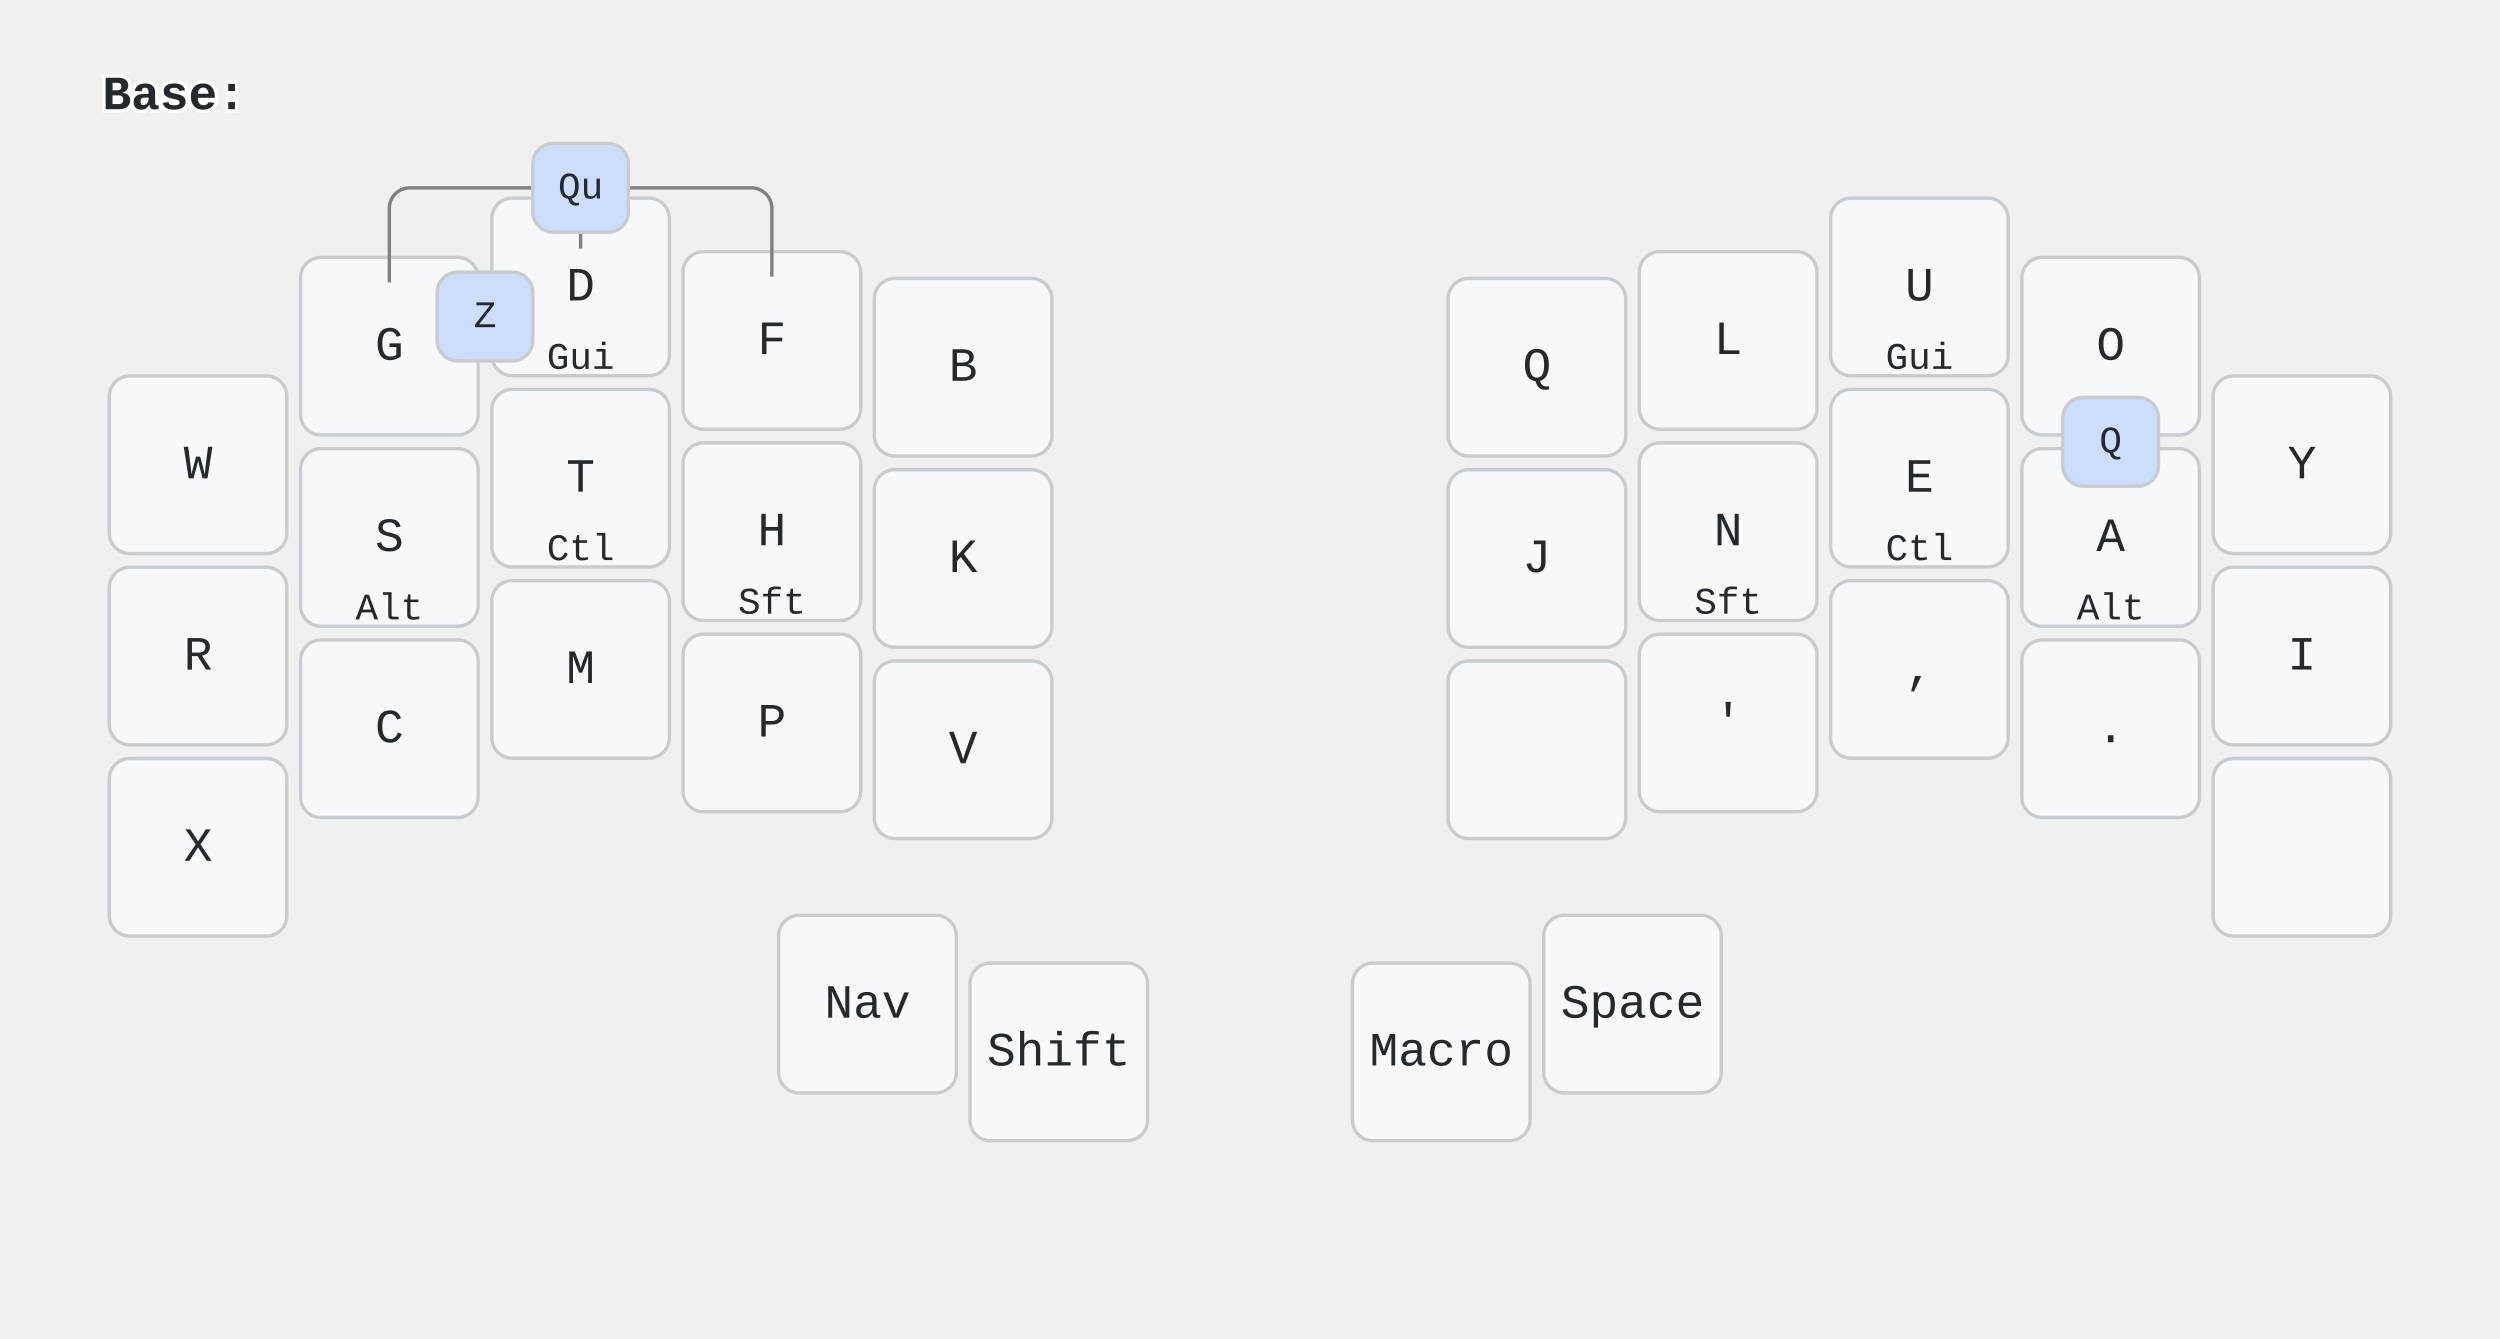
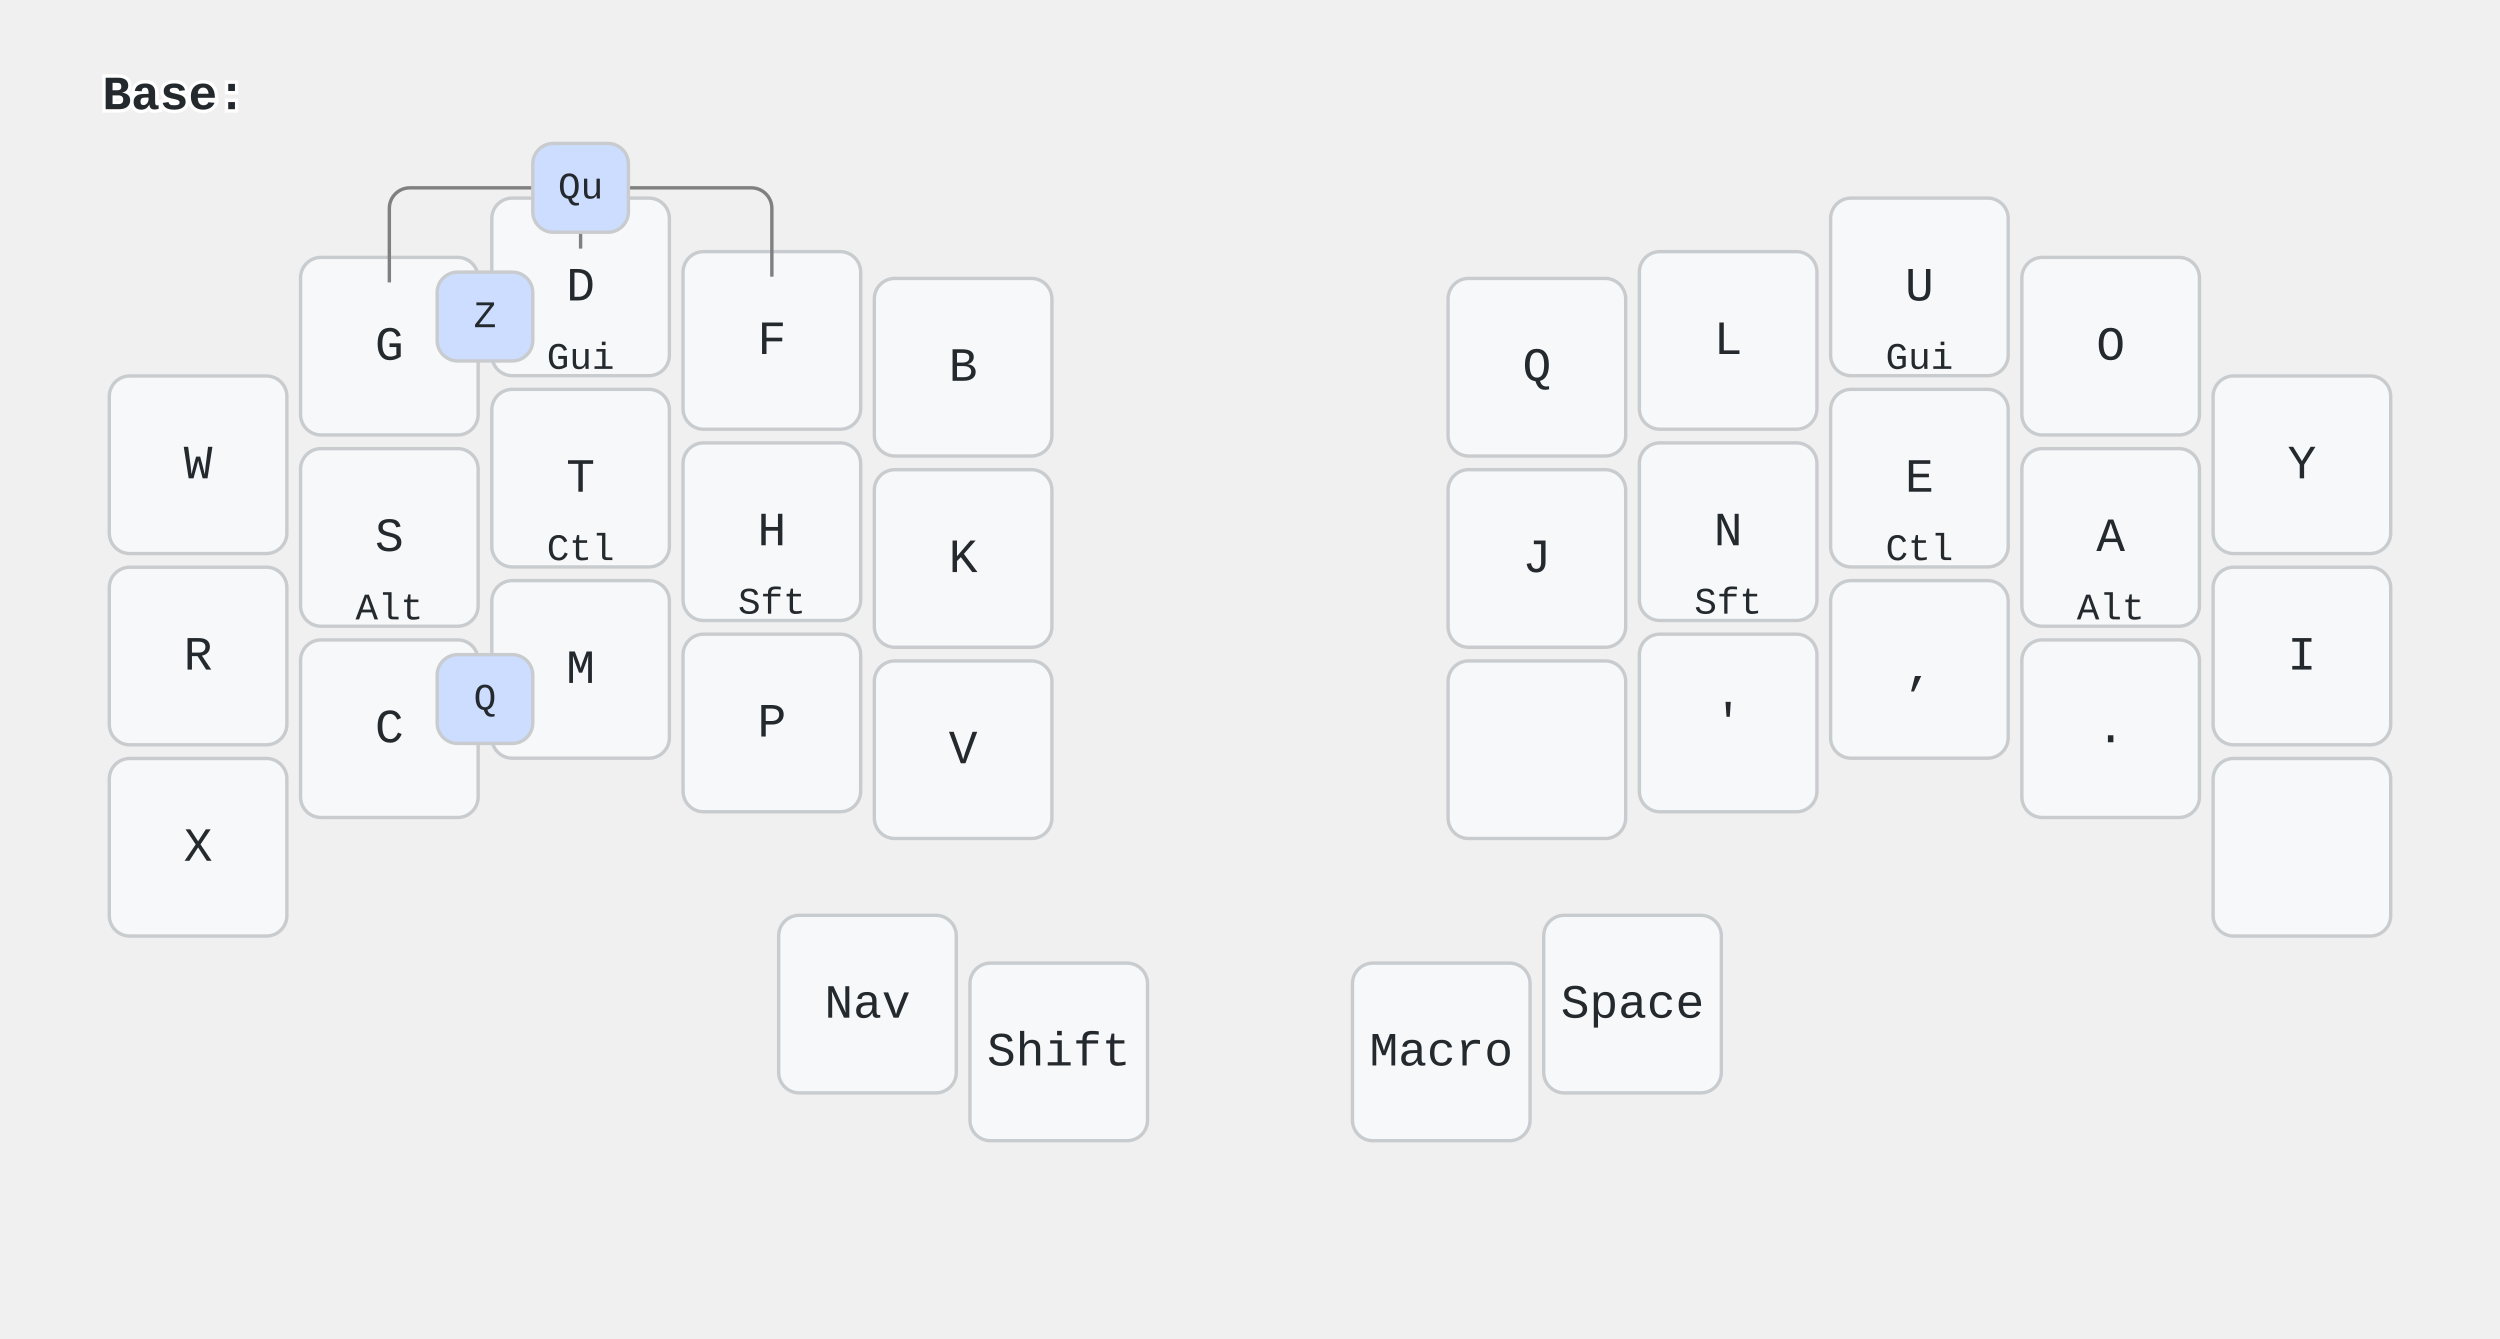
<svg xmlns="http://www.w3.org/2000/svg" width="732.0" height="392.0" viewBox="0 0 732.0 392.0">
  <style>/* font and background color specifications */
svg {
    font-family: SFMono-Regular,Consolas,Liberation Mono,Menlo,monospace;
    font-size: 14px;
    font-kerning: normal;
    text-rendering: optimizeLegibility;
    fill: #24292e;
}

/* default key styling */
rect {
    fill: #f6f8fa;
    stroke: #c9cccf;
    stroke-width: 1;
}

/* color accent for combo boxes */
rect.combo {
    fill: #cdf;
}

/* color accent for held keys */
rect.held, rect.combo.held {
    fill: #fdd;
}

/* color accent for ghost (optional) keys */
rect.ghost, rect.combo.ghost {
    fill: #ddd;
}

text {
    text-anchor: middle;
    dominant-baseline: middle;
}

/* styling for layer labels */
text.label {
    font-weight: bold;
    text-anchor: start;
    stroke: white;
    stroke-width: 2;
    paint-order: stroke;
}

/* styling for combo tap, and key hold/shifted label text */
text.combo, text.hold, text.shifted {
    font-size: 11px;
}

text.hold {
    text-anchor: middle;
    dominant-baseline: auto;
}

text.shifted {
    text-anchor: middle;
    dominant-baseline: hanging;
}

/* styling for hold/shifted label text in combo box */
text.combo.hold, text.combo.shifted {
    font-size: 8px;
}

/* styling for combo dendrons */
path {
    stroke-width: 1;
    stroke: gray;
    fill: none;
}
</style>
  <g class="layer-Base">
    <text x="30.0" y="28.0" class="label">Base:</text>
    <rect rx="6.0" ry="6.0" x="32.0" y="110.08" width="52.0" height="52.0" class="" />
    <text x="58.0" y="136.08" class="tap">W</text>
    <rect rx="6.0" ry="6.0" x="88.0" y="75.36" width="52.0" height="52.0" class="" />
    <text x="114.0" y="101.36" class="tap">G</text>
    <rect rx="6.0" ry="6.0" x="144.0" y="58.0" width="52.0" height="52.0" class="" />
    <text x="170.0" y="84.0" class="tap">D</text>
    <text x="170.0" y="108.0" class="hold">Gui</text>
    <rect rx="6.0" ry="6.0" x="200.0" y="73.68" width="52.0" height="52.0" class="" />
    <text x="226.0" y="99.68" class="tap">F</text>
    <rect rx="6.0" ry="6.0" x="256.0" y="81.52" width="52.0" height="52.0" class="" />
    <text x="282.0" y="107.52" class="tap">B</text>
    <rect rx="6.0" ry="6.0" x="424.0" y="81.52" width="52.0" height="52.0" class="" />
    <text x="450.0" y="107.52" class="tap">Q</text>
    <rect rx="6.0" ry="6.0" x="480.0" y="73.68" width="52.0" height="52.0" class="" />
    <text x="506.0" y="99.68" class="tap">L</text>
    <rect rx="6.0" ry="6.0" x="536.0" y="58.0" width="52.0" height="52.0" class="" />
    <text x="562.0" y="84.0" class="tap">U</text>
    <text x="562.0" y="108.0" class="hold">Gui</text>
    <rect rx="6.0" ry="6.0" x="592.0" y="75.36" width="52.0" height="52.0" class="" />
    <text x="618.0" y="101.36" class="tap">O</text>
    <rect rx="6.0" ry="6.0" x="648.0" y="110.08" width="52.0" height="52.0" class="" />
    <text x="674.0" y="136.08" class="tap">Y</text>
    <rect rx="6.0" ry="6.0" x="32.0" y="166.08" width="52.0" height="52.0" class="" />
    <text x="58.0" y="192.08" class="tap">R</text>
    <rect rx="6.0" ry="6.0" x="88.0" y="131.36" width="52.0" height="52.0" class="" />
    <text x="114.0" y="157.36" class="tap">S</text>
    <text x="114.0" y="181.36" class="hold">Alt</text>
    <rect rx="6.0" ry="6.0" x="144.0" y="114.0" width="52.0" height="52.0" class="" />
    <text x="170.0" y="140.0" class="tap">T</text>
    <text x="170.0" y="164.0" class="hold">Ctl</text>
    <rect rx="6.0" ry="6.0" x="200.0" y="129.68" width="52.0" height="52.0" class="" />
    <text x="226.0" y="155.68" class="tap">H</text>
    <text x="226.0" y="179.68" class="hold">Sft</text>
    <rect rx="6.0" ry="6.0" x="256.0" y="137.52" width="52.0" height="52.0" class="" />
    <text x="282.0" y="163.52" class="tap">K</text>
    <rect rx="6.0" ry="6.0" x="424.0" y="137.52" width="52.0" height="52.0" class="" />
    <text x="450.0" y="163.52" class="tap">J</text>
    <rect rx="6.0" ry="6.0" x="480.0" y="129.68" width="52.0" height="52.0" class="" />
    <text x="506.0" y="155.68" class="tap">N</text>
    <text x="506.0" y="179.68" class="hold">Sft</text>
    <rect rx="6.0" ry="6.0" x="536.0" y="114.0" width="52.0" height="52.0" class="" />
    <text x="562.0" y="140.0" class="tap">E</text>
    <text x="562.0" y="164.0" class="hold">Ctl</text>
    <rect rx="6.0" ry="6.0" x="592.0" y="131.36" width="52.0" height="52.0" class="" />
    <text x="618.0" y="157.36" class="tap">A</text>
    <text x="618.0" y="181.36" class="hold">Alt</text>
    <rect rx="6.0" ry="6.0" x="648.0" y="166.08" width="52.0" height="52.0" class="" />
    <text x="674.0" y="192.08" class="tap">I</text>
    <rect rx="6.0" ry="6.0" x="32.0" y="222.08" width="52.0" height="52.0" class="" />
    <text x="58.0" y="248.08" class="tap">X</text>
    <rect rx="6.0" ry="6.0" x="88.0" y="187.36" width="52.0" height="52.0" class="" />
    <text x="114.0" y="213.36" class="tap">C</text>
    <rect rx="6.0" ry="6.0" x="144.0" y="170.0" width="52.0" height="52.0" class="" />
    <text x="170.0" y="196.0" class="tap">M</text>
    <rect rx="6.0" ry="6.0" x="200.0" y="185.68" width="52.0" height="52.0" class="" />
    <text x="226.0" y="211.68" class="tap">P</text>
    <rect rx="6.0" ry="6.0" x="256.0" y="193.52" width="52.0" height="52.0" class="" />
    <text x="282.0" y="219.52" class="tap">V</text>
    <rect rx="6.0" ry="6.0" x="424.0" y="193.52" width="52.0" height="52.0" class="" />
    <rect rx="6.0" ry="6.0" x="480.0" y="185.68" width="52.0" height="52.0" class="" />
    <text x="506.0" y="211.68" class="tap">'</text>
    <rect rx="6.0" ry="6.0" x="536.0" y="170.0" width="52.0" height="52.0" class="" />
    <text x="562.0" y="196.0" class="tap">,</text>
    <rect rx="6.0" ry="6.0" x="592.0" y="187.36" width="52.0" height="52.0" class="" />
    <text x="618.0" y="213.36" class="tap">.</text>
    <rect rx="6.0" ry="6.0" x="648.0" y="222.08" width="52.0" height="52.0" class="" />
    <rect rx="6.0" ry="6.0" x="228.0" y="268.0" width="52.0" height="52.0" class="" />
    <text x="254.0" y="294.0" class="tap">Nav</text>
    <rect rx="6.0" ry="6.0" x="284.0" y="282.0" width="52.0" height="52.0" class="" />
    <text x="310.0" y="308.0" class="tap">Shift</text>
    <rect rx="6.0" ry="6.0" x="396.0" y="282.0" width="52.0" height="52.0" class="" />
    <text x="422.0" y="308.0" class="tap">Macro</text>
    <rect rx="6.0" ry="6.0" x="452.0" y="268.0" width="52.0" height="52.0" class="" />
    <text x="478.0" y="294.0" class="tap">Space</text>
    <rect rx="6.0" ry="6.0" x="128.0" y="79.68" width="28.0" height="26.0" class="combo" />
    <text x="142.0" y="92.68" class="combo">Z</text>
    <path d="M170.0,55.0 h-50.0 a6.0,6.0 0 0 0 -6.0,6.0 v21.693" />
    <path d="M170.0,55.0 h-6.0 a6.0,6.0 0 0 0 6.0,6.0 v11.8" />
    <path d="M170.0,55.0 h50.0 a6.0,6.0 0 0 1 6.0,6.0 v20.013" />
    <rect rx="6.0" ry="6.0" x="156.0" y="42.0" width="28.0" height="26.0" class="combo" />
    <text x="170.0" y="55.0" class="combo">Qu</text>
-     <rect rx="6.0" ry="6.0" x="604.0" y="116.36" width="28.0" height="26.0" class="combo" />
-     <text x="618.0" y="129.36" class="combo">Q</text>
+     <rect rx="6.0" ry="6.0" x="128.0" y="191.68" width="28.0" height="26.0" class="combo" />
+     <text x="142.0" y="204.68" class="combo">Q</text>
  </g>
</svg>
